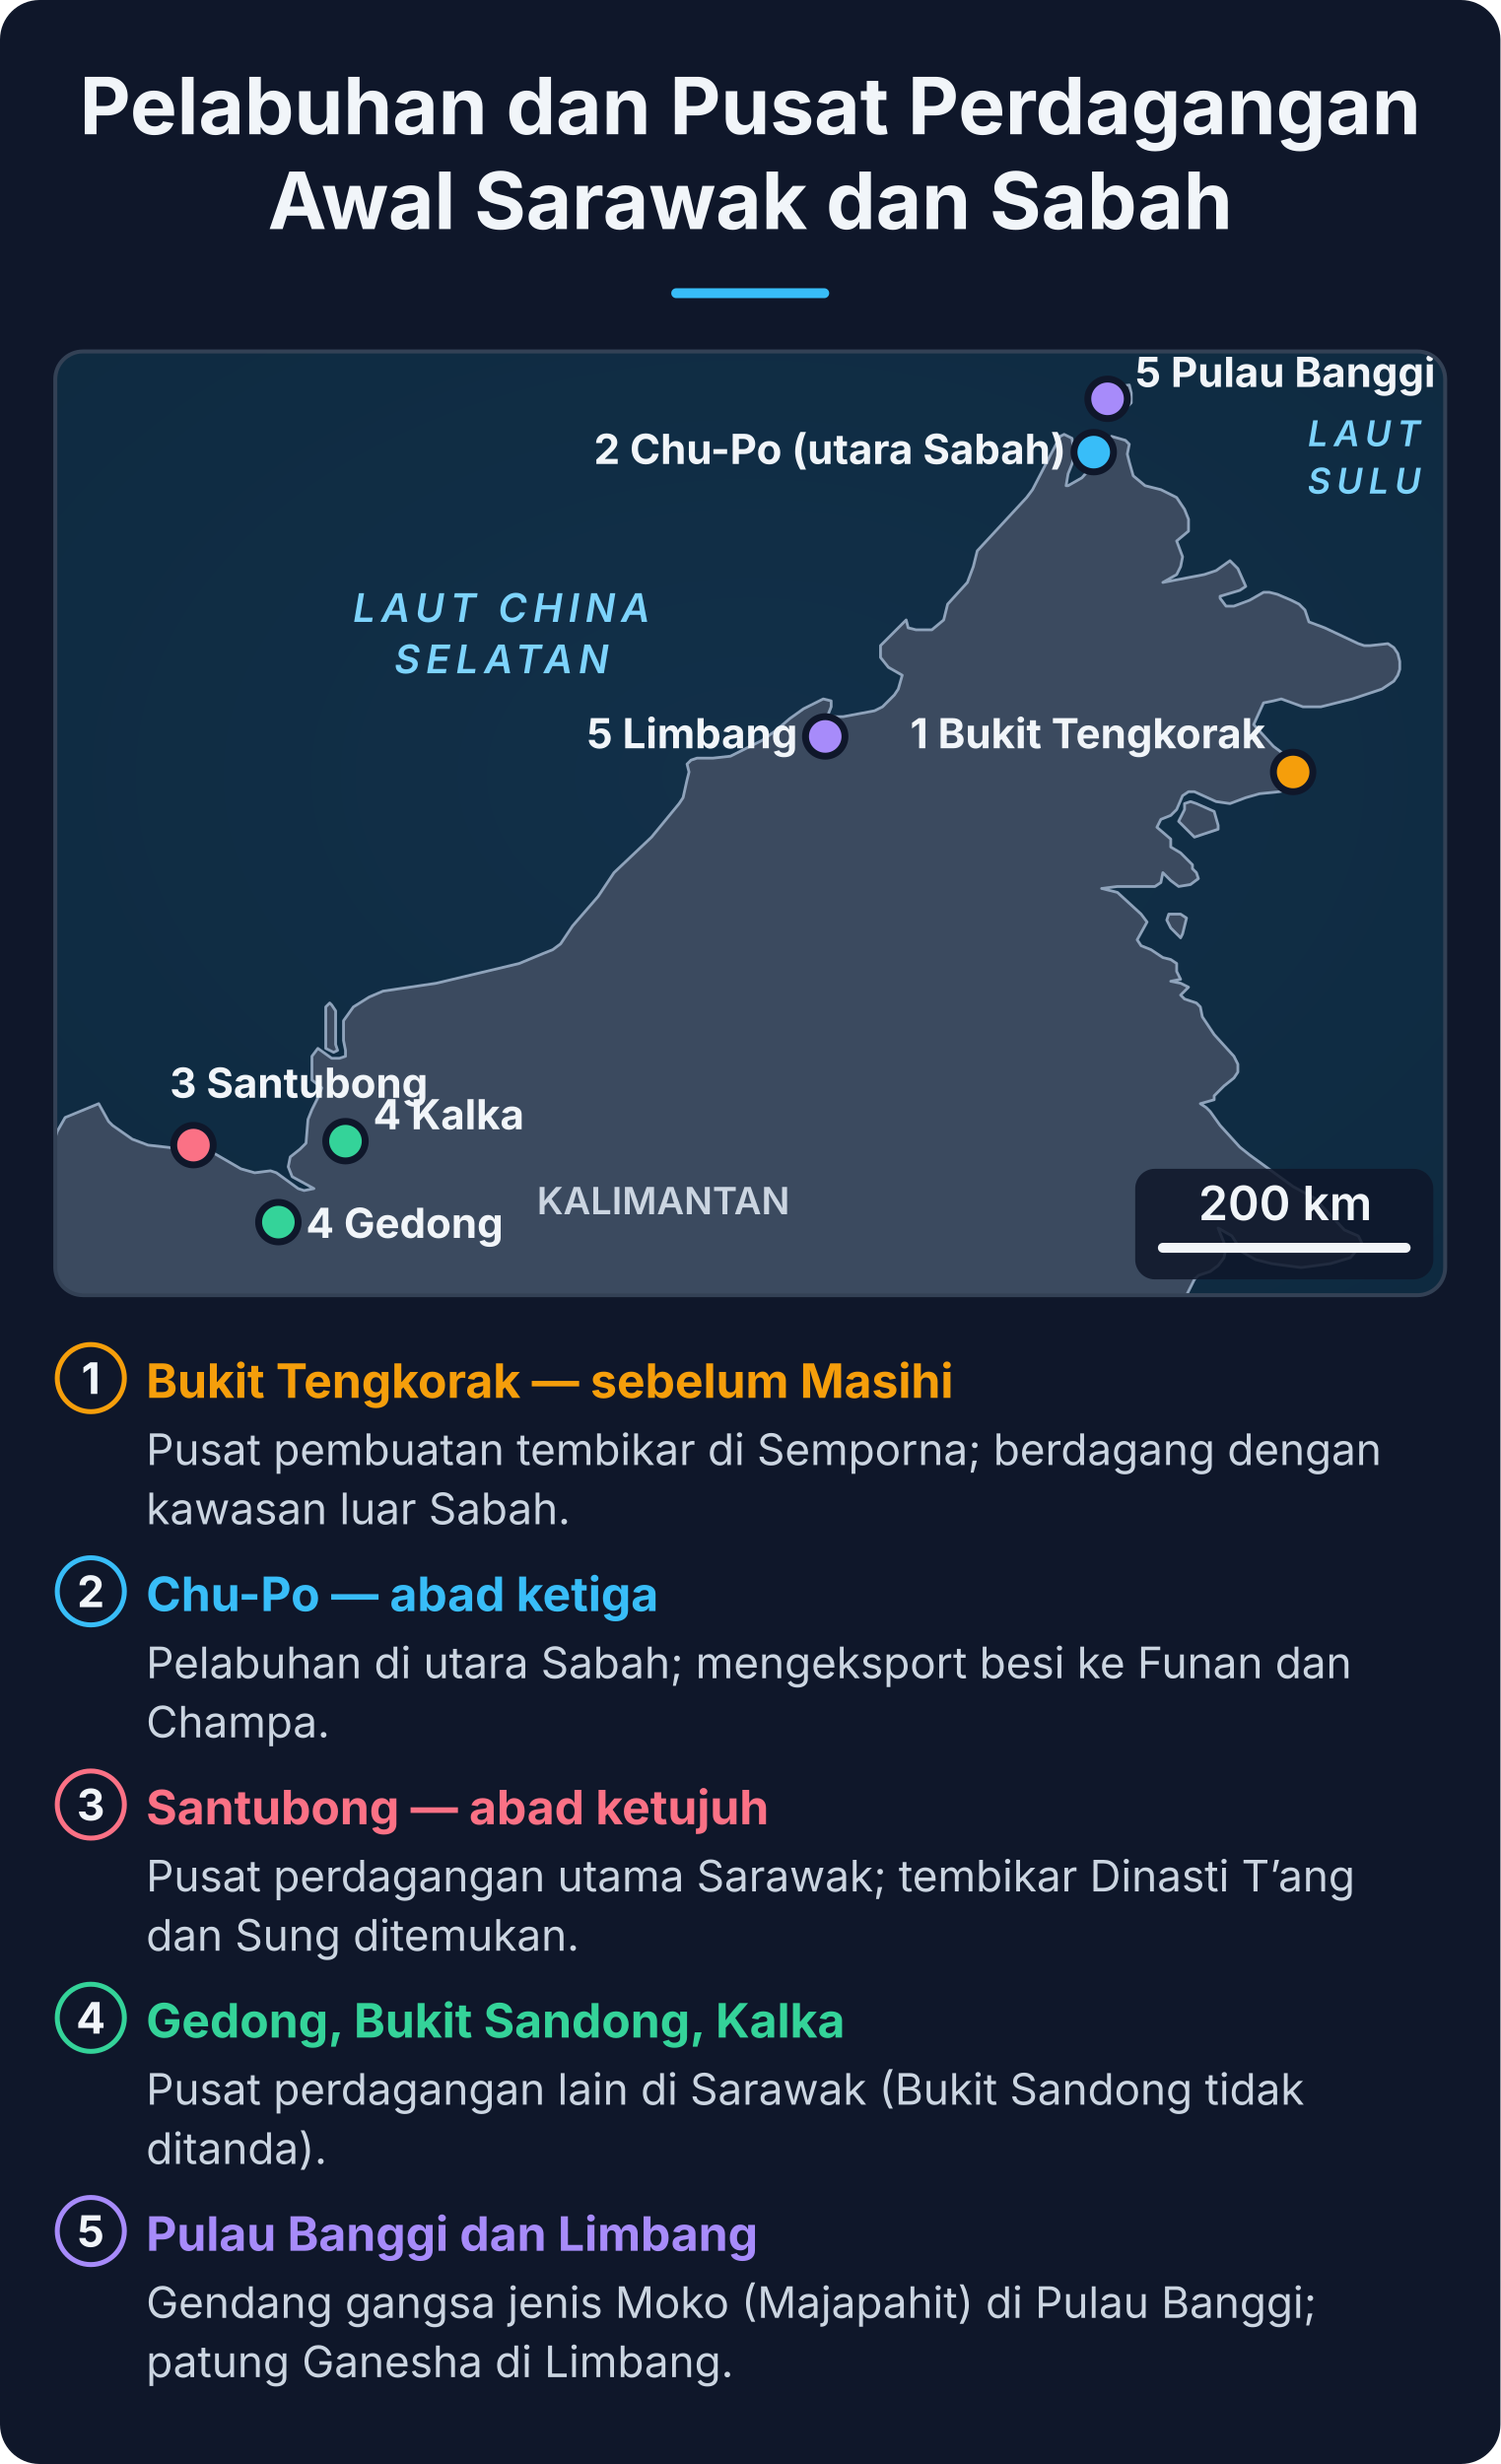
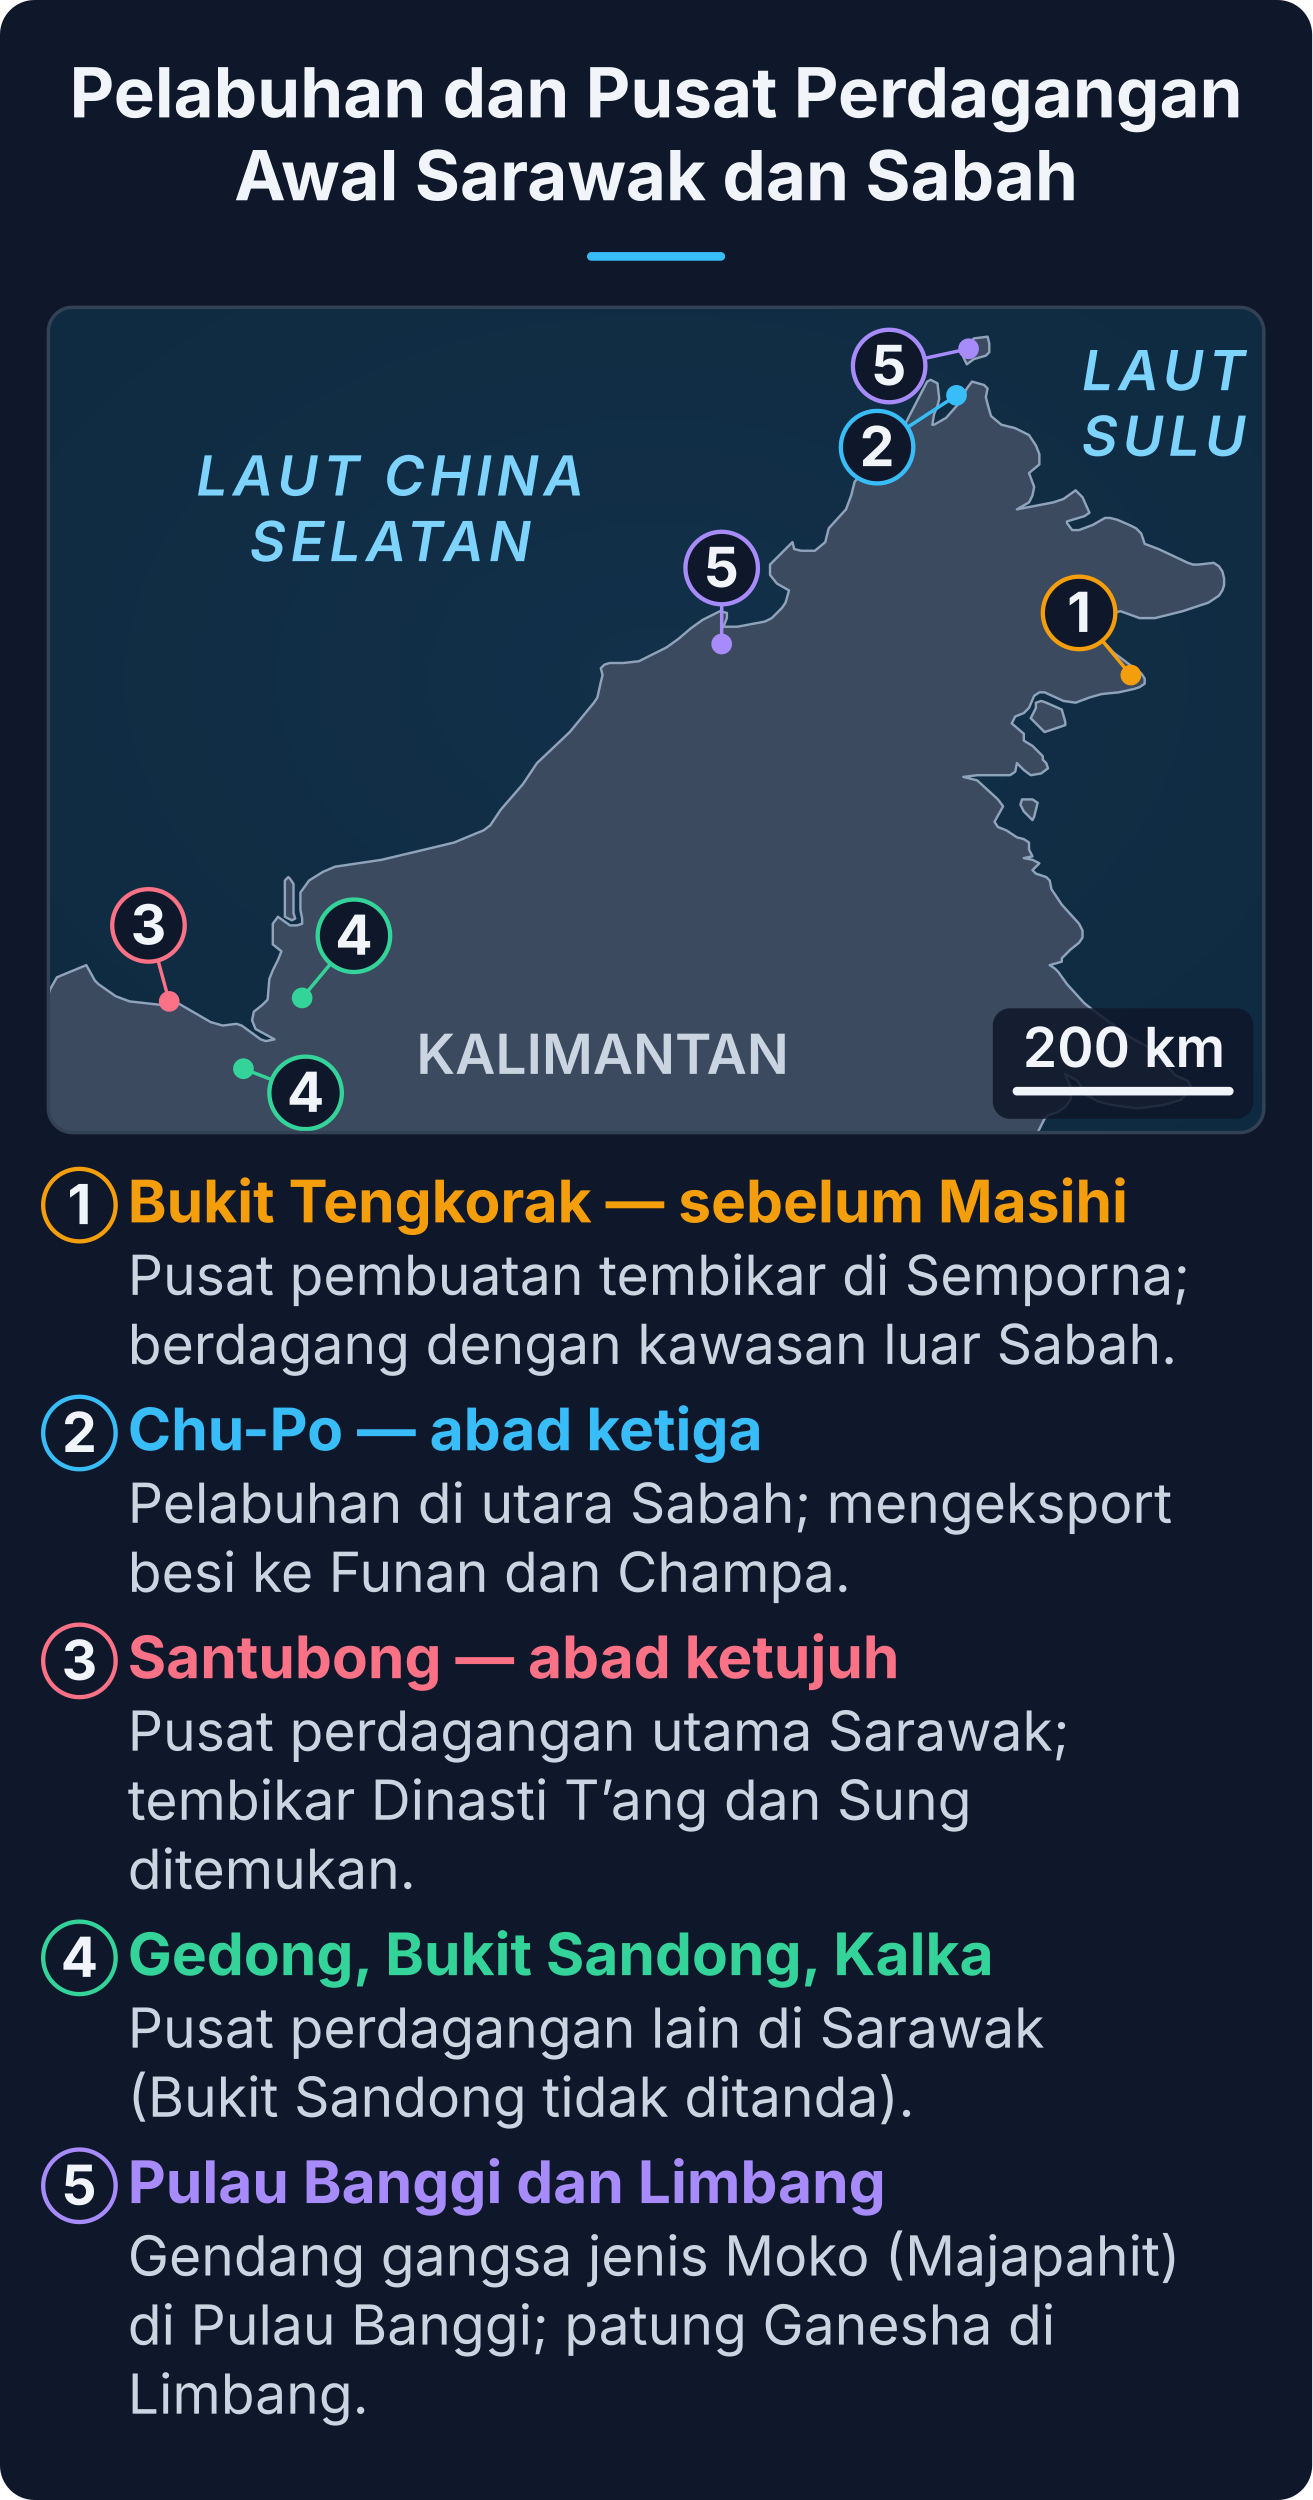
- <svg xmlns="http://www.w3.org/2000/svg" viewBox="0 0 760 1248" width="760" height="1248" role="img" aria-label="Peta pelabuhan awal Sarawak dan Sabah">
-   <rect width="760" height="1248" rx="20" fill="#0f172a" />
+ <svg xmlns="http://www.w3.org/2000/svg" viewBox="0 0 760 1448" width="760" height="1448" role="img" aria-label="Peta pelabuhan awal Sarawak dan Sabah">
+   <rect width="760" height="1448" rx="20" fill="#0f172a" />
  <text x="380" y="68" text-anchor="middle" font-family="Inter, Segoe UI, Arial, sans-serif" font-size="40" font-weight="700" fill="#f1f5f9">Pelabuhan dan Pusat Perdagangan</text>
  <text x="380" y="116" text-anchor="middle" font-family="Inter, Segoe UI, Arial, sans-serif" font-size="40" font-weight="700" fill="#f1f5f9">Awal Sarawak dan Sabah</text>
  <rect x="340" y="146" width="80" height="5" rx="2.5" fill="#38bdf8" />
  <defs>
-     <clipPath id="c1774">
+     <clipPath id="c4763">
      <rect x="28" y="178" width="704" height="478" rx="14" />
    </clipPath>
-     <radialGradient id="gc1774" cx="50%" cy="45%" r="75%">
+     <radialGradient id="gc4763" cx="50%" cy="45%" r="75%">
      <stop offset="0" stop-color="#123049" />
      <stop offset="1" stop-color="#0e2a40" />
    </radialGradient>
  </defs>
-   <g clip-path="url(#c1774)">
-     <rect x="28" y="178" width="704" height="478" fill="url(#gc1774)" />
+   <g clip-path="url(#c4763)">
+     <rect x="28" y="178" width="704" height="478" fill="url(#gc4763)" />
    <path d="M580 246L588 248L596 252L598 255L600 258L602 263L602 269L596 274L599 282L598 287L596 291L589 295L610 291L616 289L623 284L627 288L631 297L628 299L618 302L618 303L621 307L625 307L633 304L640 300L643 300L647 301L654 304L658 306L661 309L663 315L671 318L688 326L691 327L694 327L703 326L706 328L708 331L709 335L709 339L708 342L706 345L700 349L685 354L669 358L660 358L649 354L645 355L640 356L635 367L645 378L661 390L663 393L663 396L660 398L657 399L648 401L638 402L631 404L623 407L616 406L605 401L602 401L599 403L596 410L593 413L588 415L586 419L593 425L593 429L598 432L604 438L604 440L606 442L607 445L603 448L597 449L593 446L589 442L588 447L585 449L574 449L566 449L558 450L562 451L566 452L578 463L581 467L576 476L578 479L583 481L589 485L593 486L596 488L596 492L598 496L593 497L598 498L602 500L600 502L598 504L600 506L606 508L608 510L609 515L615 524L625 535L627 539L627 543L625 546L620 550L615 555L615 557L608 559L611 561L613 563L618 570L628 581L633 585L655 601L666 607L681 623L688 626L690 630L684 637L674 640L659 642L644 640L636 638L629 634L624 626L617 622L619 627L621 632L620 637L617 641L613 644L607 646L605 648L601 656L28 656L28 576L29 573L33 566L50 559L55 568L57 570L67 577L75 580L84 581L93 582L96 581L100 580L103 581L122 592L129 594L137 593L140 594L151 602L154 603L159 602L148 596L146 591L147 586L152 582L155 579L156 567L158 562L161 556L163 551L158 547L158 540L158 535L161 531L168 536L172 536L175 535L175 532L174 527L174 517L179 510L187 505L194 502L221 498L263 488L275 483L280 481L284 478L290 469L303 454L311 442L330 424L344 407L346 404L348 395L349 391L348 387L350 385L353 384L361 384L370 383L378 379L386 375L393 370L400 364L407 359L417 354L421 355L421 358L419 363L427 363L443 360L447 358L453 352L455 349L457 342L450 338L446 333L446 327L456 317L459 314L460 318L464 319L468 319L472 319L478 314L480 306L490 295L493 287L495 279L520 252L523 248L537 221L539 220L543 222L544 231L543 235L541 240L540 246L541 246L548 242L556 233L560 225L563 221L570 223L572 225L571 230L572 234L574 241L580 246ZM165 510L167 508L168 509L170 512L170 521L170 529L171 532L169 533L165 531L165 510ZM592 463L598 463L601 465L599 473L598 475L593 470L591 466L592 463ZM600 410L600 407L603 406L606 407L615 411L617 418L617 420L605 424L597 416L600 410ZM558 207L559 201L564 196L572 195L573 199L573 204L571 206L564 208L560 211L558 207Z" fill="#3b4a5f" stroke="#8fa3bb" stroke-width="1.4" stroke-linejoin="round" fill-rule="evenodd" />
-     <text x="254" y="315" text-anchor="middle" font-family="Inter, Segoe UI, Arial, sans-serif" font-size="20" font-weight="600" fill="#7dd3fc" font-style="italic" letter-spacing="3">LAUT CHINA</text>
-     <text x="254" y="341" text-anchor="middle" font-family="Inter, Segoe UI, Arial, sans-serif" font-size="20" font-weight="600" fill="#7dd3fc" font-style="italic" letter-spacing="3">SELATAN</text>
-     <text x="691" y="226" text-anchor="middle" font-family="Inter, Segoe UI, Arial, sans-serif" font-size="18" font-weight="600" fill="#7dd3fc" font-style="italic" letter-spacing="3">LAUT</text>
-     <text x="691" y="250" text-anchor="middle" font-family="Inter, Segoe UI, Arial, sans-serif" font-size="18" font-weight="600" fill="#7dd3fc" font-style="italic" letter-spacing="3">SULU</text>
-     <text x="336" y="615" text-anchor="middle" font-family="Inter, Segoe UI, Arial, sans-serif" font-size="19" font-weight="600" fill="#cbd5e1">KALIMANTAN</text>
-     <circle cx="655" cy="391" r="10" fill="#f59e0b" stroke="#0f172a" stroke-width="3.5" />
-     <text x="641" y="379" text-anchor="end" font-family="Inter, Segoe UI, Arial, sans-serif" font-size="21" font-weight="700" fill="#f1f5f9">1  Bukit Tengkorak</text>
-     <circle cx="554" cy="229" r="10" fill="#38bdf8" stroke="#0f172a" stroke-width="3.5" />
-     <text x="540" y="235" text-anchor="end" font-family="Inter, Segoe UI, Arial, sans-serif" font-size="21" font-weight="700" fill="#f1f5f9">2  Chu-Po (utara Sabah)</text>
-     <circle cx="98" cy="580" r="10" fill="#fb7185" stroke="#0f172a" stroke-width="3.5" />
-     <text x="86" y="556" text-anchor="start" font-family="Inter, Segoe UI, Arial, sans-serif" font-size="21" font-weight="700" fill="#f1f5f9">3  Santubong</text>
-     <circle cx="141" cy="619" r="10" fill="#34d399" stroke="#0f172a" stroke-width="3.5" />
-     <text x="155" y="627" text-anchor="start" font-family="Inter, Segoe UI, Arial, sans-serif" font-size="21" font-weight="700" fill="#f1f5f9">4  Gedong</text>
-     <circle cx="175" cy="578" r="10" fill="#34d399" stroke="#0f172a" stroke-width="3.5" />
-     <text x="189" y="572" text-anchor="start" font-family="Inter, Segoe UI, Arial, sans-serif" font-size="21" font-weight="700" fill="#f1f5f9">4  Kalka</text>
-     <circle cx="561" cy="202" r="10" fill="#a78bfa" stroke="#0f172a" stroke-width="3.5" />
-     <text x="575" y="196" text-anchor="start" font-family="Inter, Segoe UI, Arial, sans-serif" font-size="21" font-weight="700" fill="#f1f5f9">5  Pulau Banggi</text>
-     <circle cx="418" cy="373" r="10" fill="#a78bfa" stroke="#0f172a" stroke-width="3.5" />
-     <text x="404" y="379" text-anchor="end" font-family="Inter, Segoe UI, Arial, sans-serif" font-size="21" font-weight="700" fill="#f1f5f9">5  Limbang</text>
-     <rect x="575" y="592" width="151" height="56" rx="10" fill="#0f172a" fill-opacity="0.85" />
+     <text x="226" y="287" text-anchor="middle" font-family="Inter, Segoe UI, Arial, sans-serif" font-size="32" font-weight="600" fill="#7dd3fc" font-style="italic" letter-spacing="3">LAUT CHINA</text>
+     <text x="226" y="325" text-anchor="middle" font-family="Inter, Segoe UI, Arial, sans-serif" font-size="32" font-weight="600" fill="#7dd3fc" font-style="italic" letter-spacing="3">SELATAN</text>
+     <text x="674" y="226" text-anchor="middle" font-family="Inter, Segoe UI, Arial, sans-serif" font-size="32" font-weight="600" fill="#7dd3fc" font-style="italic" letter-spacing="3">LAUT</text>
+     <text x="674" y="264" text-anchor="middle" font-family="Inter, Segoe UI, Arial, sans-serif" font-size="32" font-weight="600" fill="#7dd3fc" font-style="italic" letter-spacing="3">SULU</text>
+     <text x="349" y="622" text-anchor="middle" font-family="Inter, Segoe UI, Arial, sans-serif" font-size="32" font-weight="600" fill="#cbd5e1">KALIMANTAN</text>
+     <circle cx="655" cy="391" r="6" fill="#f59e0b" />
+     <line x1="655" y1="391" x2="625" y2="355" stroke="#f59e0b" stroke-width="2" />
+     <circle cx="625" cy="355" r="21" fill="#0f172a" stroke="#f59e0b" stroke-width="2.5" />
+     <text x="625" y="366" text-anchor="middle" font-family="Inter, Segoe UI, Arial, sans-serif" font-size="32" font-weight="700" fill="#f1f5f9">1</text>
+     <circle cx="554" cy="229" r="6" fill="#38bdf8" />
+     <line x1="554" y1="229" x2="508" y2="259" stroke="#38bdf8" stroke-width="2" />
+     <circle cx="508" cy="259" r="21" fill="#0f172a" stroke="#38bdf8" stroke-width="2.5" />
+     <text x="508" y="270" text-anchor="middle" font-family="Inter, Segoe UI, Arial, sans-serif" font-size="32" font-weight="700" fill="#f1f5f9">2</text>
+     <circle cx="98" cy="580" r="6" fill="#fb7185" />
+     <line x1="98" y1="580" x2="86" y2="536" stroke="#fb7185" stroke-width="2" />
+     <circle cx="86" cy="536" r="21" fill="#0f172a" stroke="#fb7185" stroke-width="2.5" />
+     <text x="86" y="547" text-anchor="middle" font-family="Inter, Segoe UI, Arial, sans-serif" font-size="32" font-weight="700" fill="#f1f5f9">3</text>
+     <circle cx="141" cy="619" r="6" fill="#34d399" />
+     <line x1="141" y1="619" x2="177" y2="633" stroke="#34d399" stroke-width="2" />
+     <circle cx="177" cy="633" r="21" fill="#0f172a" stroke="#34d399" stroke-width="2.5" />
+     <text x="177" y="644" text-anchor="middle" font-family="Inter, Segoe UI, Arial, sans-serif" font-size="32" font-weight="700" fill="#f1f5f9">4</text>
+     <circle cx="175" cy="578" r="6" fill="#34d399" />
+     <line x1="175" y1="578" x2="205" y2="542" stroke="#34d399" stroke-width="2" />
+     <circle cx="205" cy="542" r="21" fill="#0f172a" stroke="#34d399" stroke-width="2.5" />
+     <text x="205" y="553" text-anchor="middle" font-family="Inter, Segoe UI, Arial, sans-serif" font-size="32" font-weight="700" fill="#f1f5f9">4</text>
+     <circle cx="561" cy="202" r="6" fill="#a78bfa" />
+     <line x1="561" y1="202" x2="515" y2="212" stroke="#a78bfa" stroke-width="2" />
+     <circle cx="515" cy="212" r="21" fill="#0f172a" stroke="#a78bfa" stroke-width="2.5" />
+     <text x="515" y="223" text-anchor="middle" font-family="Inter, Segoe UI, Arial, sans-serif" font-size="32" font-weight="700" fill="#f1f5f9">5</text>
+     <circle cx="418" cy="373" r="6" fill="#a78bfa" />
+     <line x1="418" y1="373" x2="418" y2="329" stroke="#a78bfa" stroke-width="2" />
+     <circle cx="418" cy="329" r="21" fill="#0f172a" stroke="#a78bfa" stroke-width="2.5" />
+     <text x="418" y="340" text-anchor="middle" font-family="Inter, Segoe UI, Arial, sans-serif" font-size="32" font-weight="700" fill="#f1f5f9">5</text>
+     <rect x="575" y="584" width="151" height="64" rx="10" fill="#0f172a" fill-opacity="0.85" />
    <line x1="589" y1="632" x2="712" y2="632" stroke="#f1f5f9" stroke-width="5" stroke-linecap="round" />
-     <text x="651" y="618" text-anchor="middle" font-family="Inter, Segoe UI, Arial, sans-serif" font-size="24" font-weight="600" fill="#f1f5f9">200 km</text>
+     <text x="651" y="618" text-anchor="middle" font-family="Inter, Segoe UI, Arial, sans-serif" font-size="32" font-weight="600" fill="#f1f5f9">200 km</text>
  </g>
  <rect x="28" y="178" width="704" height="478" rx="14" fill="none" stroke="#334155" stroke-width="2" />
-   <circle cx="46" cy="698" r="17" fill="#0f172a" stroke="#f59e0b" stroke-width="2.5" />
-   <text x="46" y="706" text-anchor="middle" font-family="Inter, Segoe UI, Arial, sans-serif" font-size="22" font-weight="700" fill="#f1f5f9">1</text>
-   <text x="74" y="708" text-anchor="start" font-family="Inter, Segoe UI, Arial, sans-serif" font-size="24" font-weight="700" fill="#f59e0b">Bukit Tengkorak — sebelum Masihi</text>
-   <text x="74" y="742" text-anchor="start" font-family="Inter, Segoe UI, Arial, sans-serif" font-size="22" font-weight="400" fill="#cbd5e1">Pusat pembuatan tembikar di Semporna; berdagang dengan</text>
-   <text x="74" y="772" text-anchor="start" font-family="Inter, Segoe UI, Arial, sans-serif" font-size="22" font-weight="400" fill="#cbd5e1">kawasan luar Sabah.</text>
-   <circle cx="46" cy="806" r="17" fill="#0f172a" stroke="#38bdf8" stroke-width="2.5" />
-   <text x="46" y="814" text-anchor="middle" font-family="Inter, Segoe UI, Arial, sans-serif" font-size="22" font-weight="700" fill="#f1f5f9">2</text>
-   <text x="74" y="816" text-anchor="start" font-family="Inter, Segoe UI, Arial, sans-serif" font-size="24" font-weight="700" fill="#38bdf8">Chu-Po — abad ketiga</text>
-   <text x="74" y="850" text-anchor="start" font-family="Inter, Segoe UI, Arial, sans-serif" font-size="22" font-weight="400" fill="#cbd5e1">Pelabuhan di utara Sabah; mengeksport besi ke Funan dan</text>
-   <text x="74" y="880" text-anchor="start" font-family="Inter, Segoe UI, Arial, sans-serif" font-size="22" font-weight="400" fill="#cbd5e1">Champa.</text>
-   <circle cx="46" cy="914" r="17" fill="#0f172a" stroke="#fb7185" stroke-width="2.5" />
-   <text x="46" y="922" text-anchor="middle" font-family="Inter, Segoe UI, Arial, sans-serif" font-size="22" font-weight="700" fill="#f1f5f9">3</text>
-   <text x="74" y="924" text-anchor="start" font-family="Inter, Segoe UI, Arial, sans-serif" font-size="24" font-weight="700" fill="#fb7185">Santubong — abad ketujuh</text>
-   <text x="74" y="958" text-anchor="start" font-family="Inter, Segoe UI, Arial, sans-serif" font-size="22" font-weight="400" fill="#cbd5e1">Pusat perdagangan utama Sarawak; tembikar Dinasti T’ang</text>
-   <text x="74" y="988" text-anchor="start" font-family="Inter, Segoe UI, Arial, sans-serif" font-size="22" font-weight="400" fill="#cbd5e1">dan Sung ditemukan.</text>
-   <circle cx="46" cy="1022" r="17" fill="#0f172a" stroke="#34d399" stroke-width="2.5" />
-   <text x="46" y="1030" text-anchor="middle" font-family="Inter, Segoe UI, Arial, sans-serif" font-size="22" font-weight="700" fill="#f1f5f9">4</text>
-   <text x="74" y="1032" text-anchor="start" font-family="Inter, Segoe UI, Arial, sans-serif" font-size="24" font-weight="700" fill="#34d399">Gedong, Bukit Sandong, Kalka</text>
-   <text x="74" y="1066" text-anchor="start" font-family="Inter, Segoe UI, Arial, sans-serif" font-size="22" font-weight="400" fill="#cbd5e1">Pusat perdagangan lain di Sarawak (Bukit Sandong tidak</text>
-   <text x="74" y="1096" text-anchor="start" font-family="Inter, Segoe UI, Arial, sans-serif" font-size="22" font-weight="400" fill="#cbd5e1">ditanda).</text>
-   <circle cx="46" cy="1130" r="17" fill="#0f172a" stroke="#a78bfa" stroke-width="2.5" />
-   <text x="46" y="1138" text-anchor="middle" font-family="Inter, Segoe UI, Arial, sans-serif" font-size="22" font-weight="700" fill="#f1f5f9">5</text>
-   <text x="74" y="1140" text-anchor="start" font-family="Inter, Segoe UI, Arial, sans-serif" font-size="24" font-weight="700" fill="#a78bfa">Pulau Banggi dan Limbang</text>
-   <text x="74" y="1174" text-anchor="start" font-family="Inter, Segoe UI, Arial, sans-serif" font-size="22" font-weight="400" fill="#cbd5e1">Gendang gangsa jenis Moko (Majapahit) di Pulau Banggi;</text>
-   <text x="74" y="1204" text-anchor="start" font-family="Inter, Segoe UI, Arial, sans-serif" font-size="22" font-weight="400" fill="#cbd5e1">patung Ganesha di Limbang.</text>
+   <circle cx="46" cy="698" r="21" fill="#0f172a" stroke="#f59e0b" stroke-width="2.5" />
+   <text x="46" y="709" text-anchor="middle" font-family="Inter, Segoe UI, Arial, sans-serif" font-size="32" font-weight="700" fill="#f1f5f9">1</text>
+   <text x="74" y="708" text-anchor="start" font-family="Inter, Segoe UI, Arial, sans-serif" font-size="34" font-weight="700" fill="#f59e0b">Bukit Tengkorak — sebelum Masihi</text>
+   <text x="74" y="750" text-anchor="start" font-family="Inter, Segoe UI, Arial, sans-serif" font-size="32" font-weight="400" fill="#cbd5e1">Pusat pembuatan tembikar di Semporna;</text>
+   <text x="74" y="790" text-anchor="start" font-family="Inter, Segoe UI, Arial, sans-serif" font-size="32" font-weight="400" fill="#cbd5e1">berdagang dengan kawasan luar Sabah.</text>
+   <circle cx="46" cy="830" r="21" fill="#0f172a" stroke="#38bdf8" stroke-width="2.5" />
+   <text x="46" y="841" text-anchor="middle" font-family="Inter, Segoe UI, Arial, sans-serif" font-size="32" font-weight="700" fill="#f1f5f9">2</text>
+   <text x="74" y="840" text-anchor="start" font-family="Inter, Segoe UI, Arial, sans-serif" font-size="34" font-weight="700" fill="#38bdf8">Chu-Po — abad ketiga</text>
+   <text x="74" y="882" text-anchor="start" font-family="Inter, Segoe UI, Arial, sans-serif" font-size="32" font-weight="400" fill="#cbd5e1">Pelabuhan di utara Sabah; mengeksport</text>
+   <text x="74" y="922" text-anchor="start" font-family="Inter, Segoe UI, Arial, sans-serif" font-size="32" font-weight="400" fill="#cbd5e1">besi ke Funan dan Champa.</text>
+   <circle cx="46" cy="962" r="21" fill="#0f172a" stroke="#fb7185" stroke-width="2.5" />
+   <text x="46" y="973" text-anchor="middle" font-family="Inter, Segoe UI, Arial, sans-serif" font-size="32" font-weight="700" fill="#f1f5f9">3</text>
+   <text x="74" y="972" text-anchor="start" font-family="Inter, Segoe UI, Arial, sans-serif" font-size="34" font-weight="700" fill="#fb7185">Santubong — abad ketujuh</text>
+   <text x="74" y="1014" text-anchor="start" font-family="Inter, Segoe UI, Arial, sans-serif" font-size="32" font-weight="400" fill="#cbd5e1">Pusat perdagangan utama Sarawak;</text>
+   <text x="74" y="1054" text-anchor="start" font-family="Inter, Segoe UI, Arial, sans-serif" font-size="32" font-weight="400" fill="#cbd5e1">tembikar Dinasti T’ang dan Sung</text>
+   <text x="74" y="1094" text-anchor="start" font-family="Inter, Segoe UI, Arial, sans-serif" font-size="32" font-weight="400" fill="#cbd5e1">ditemukan.</text>
+   <circle cx="46" cy="1134" r="21" fill="#0f172a" stroke="#34d399" stroke-width="2.5" />
+   <text x="46" y="1145" text-anchor="middle" font-family="Inter, Segoe UI, Arial, sans-serif" font-size="32" font-weight="700" fill="#f1f5f9">4</text>
+   <text x="74" y="1144" text-anchor="start" font-family="Inter, Segoe UI, Arial, sans-serif" font-size="34" font-weight="700" fill="#34d399">Gedong, Bukit Sandong, Kalka</text>
+   <text x="74" y="1186" text-anchor="start" font-family="Inter, Segoe UI, Arial, sans-serif" font-size="32" font-weight="400" fill="#cbd5e1">Pusat perdagangan lain di Sarawak</text>
+   <text x="74" y="1226" text-anchor="start" font-family="Inter, Segoe UI, Arial, sans-serif" font-size="32" font-weight="400" fill="#cbd5e1">(Bukit Sandong tidak ditanda).</text>
+   <circle cx="46" cy="1266" r="21" fill="#0f172a" stroke="#a78bfa" stroke-width="2.5" />
+   <text x="46" y="1277" text-anchor="middle" font-family="Inter, Segoe UI, Arial, sans-serif" font-size="32" font-weight="700" fill="#f1f5f9">5</text>
+   <text x="74" y="1276" text-anchor="start" font-family="Inter, Segoe UI, Arial, sans-serif" font-size="34" font-weight="700" fill="#a78bfa">Pulau Banggi dan Limbang</text>
+   <text x="74" y="1318" text-anchor="start" font-family="Inter, Segoe UI, Arial, sans-serif" font-size="32" font-weight="400" fill="#cbd5e1">Gendang gangsa jenis Moko (Majapahit)</text>
+   <text x="74" y="1358" text-anchor="start" font-family="Inter, Segoe UI, Arial, sans-serif" font-size="32" font-weight="400" fill="#cbd5e1">di Pulau Banggi; patung Ganesha di</text>
+   <text x="74" y="1398" text-anchor="start" font-family="Inter, Segoe UI, Arial, sans-serif" font-size="32" font-weight="400" fill="#cbd5e1">Limbang.</text>
</svg>
